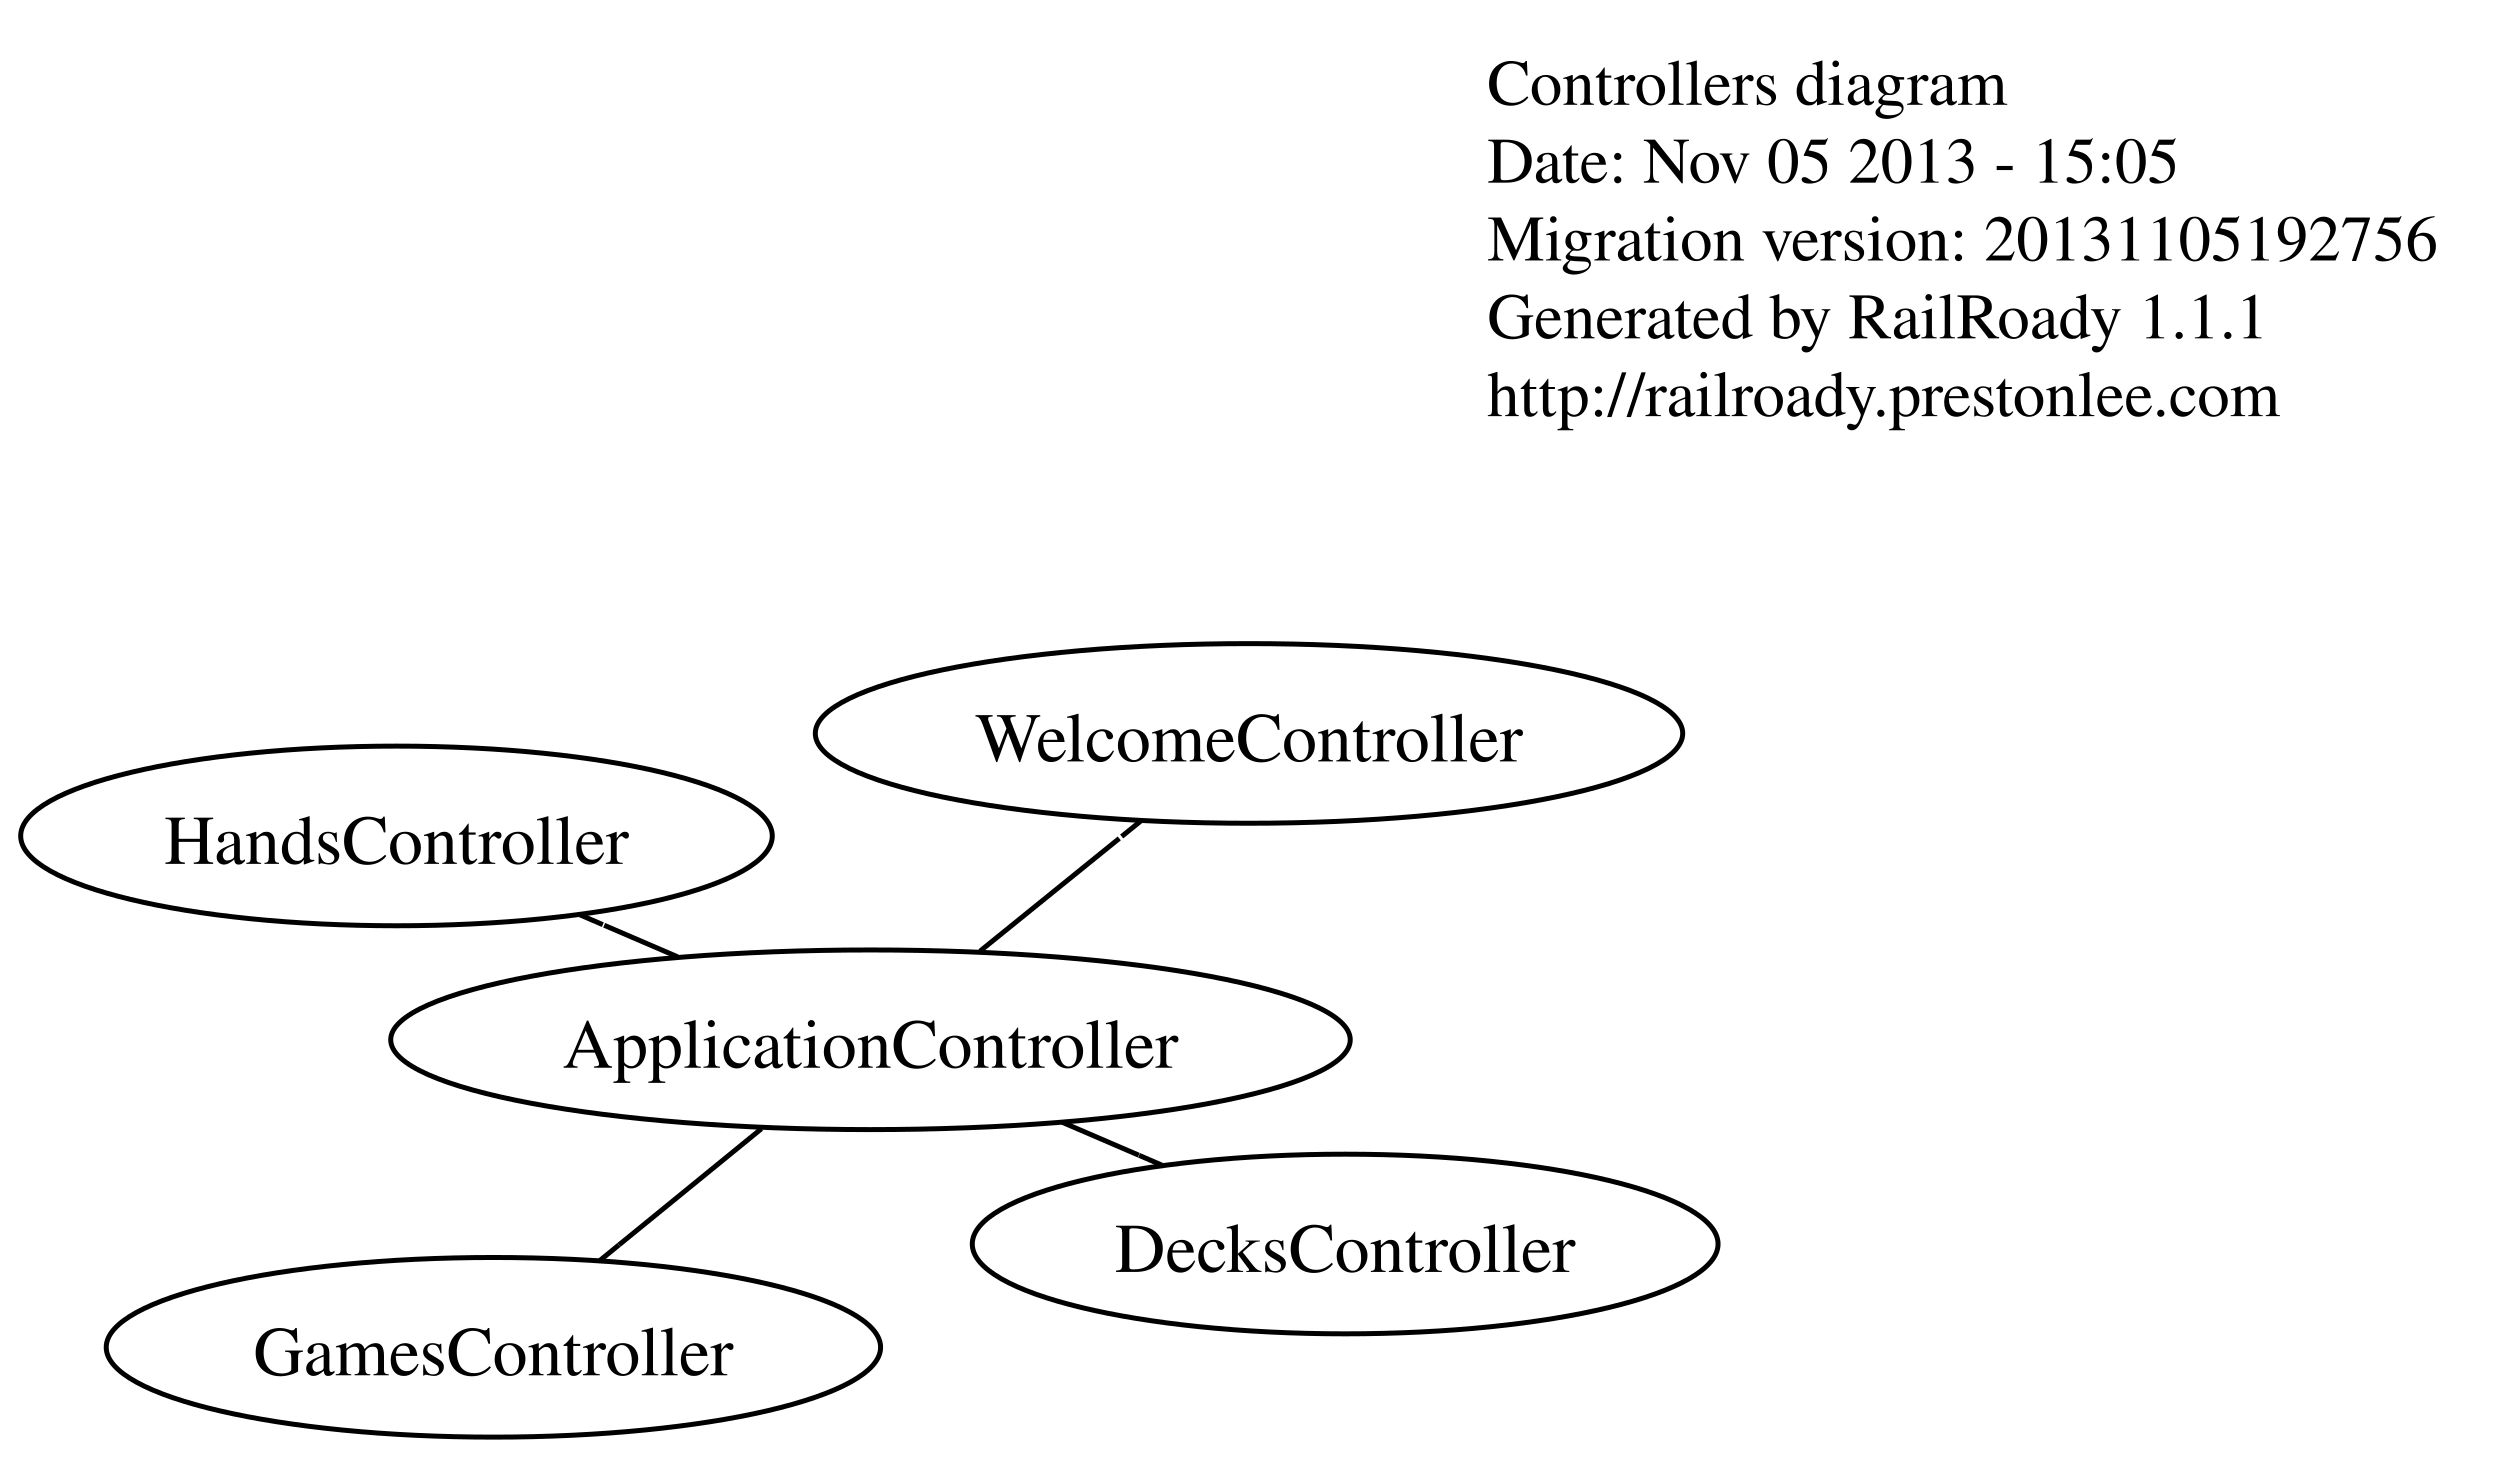
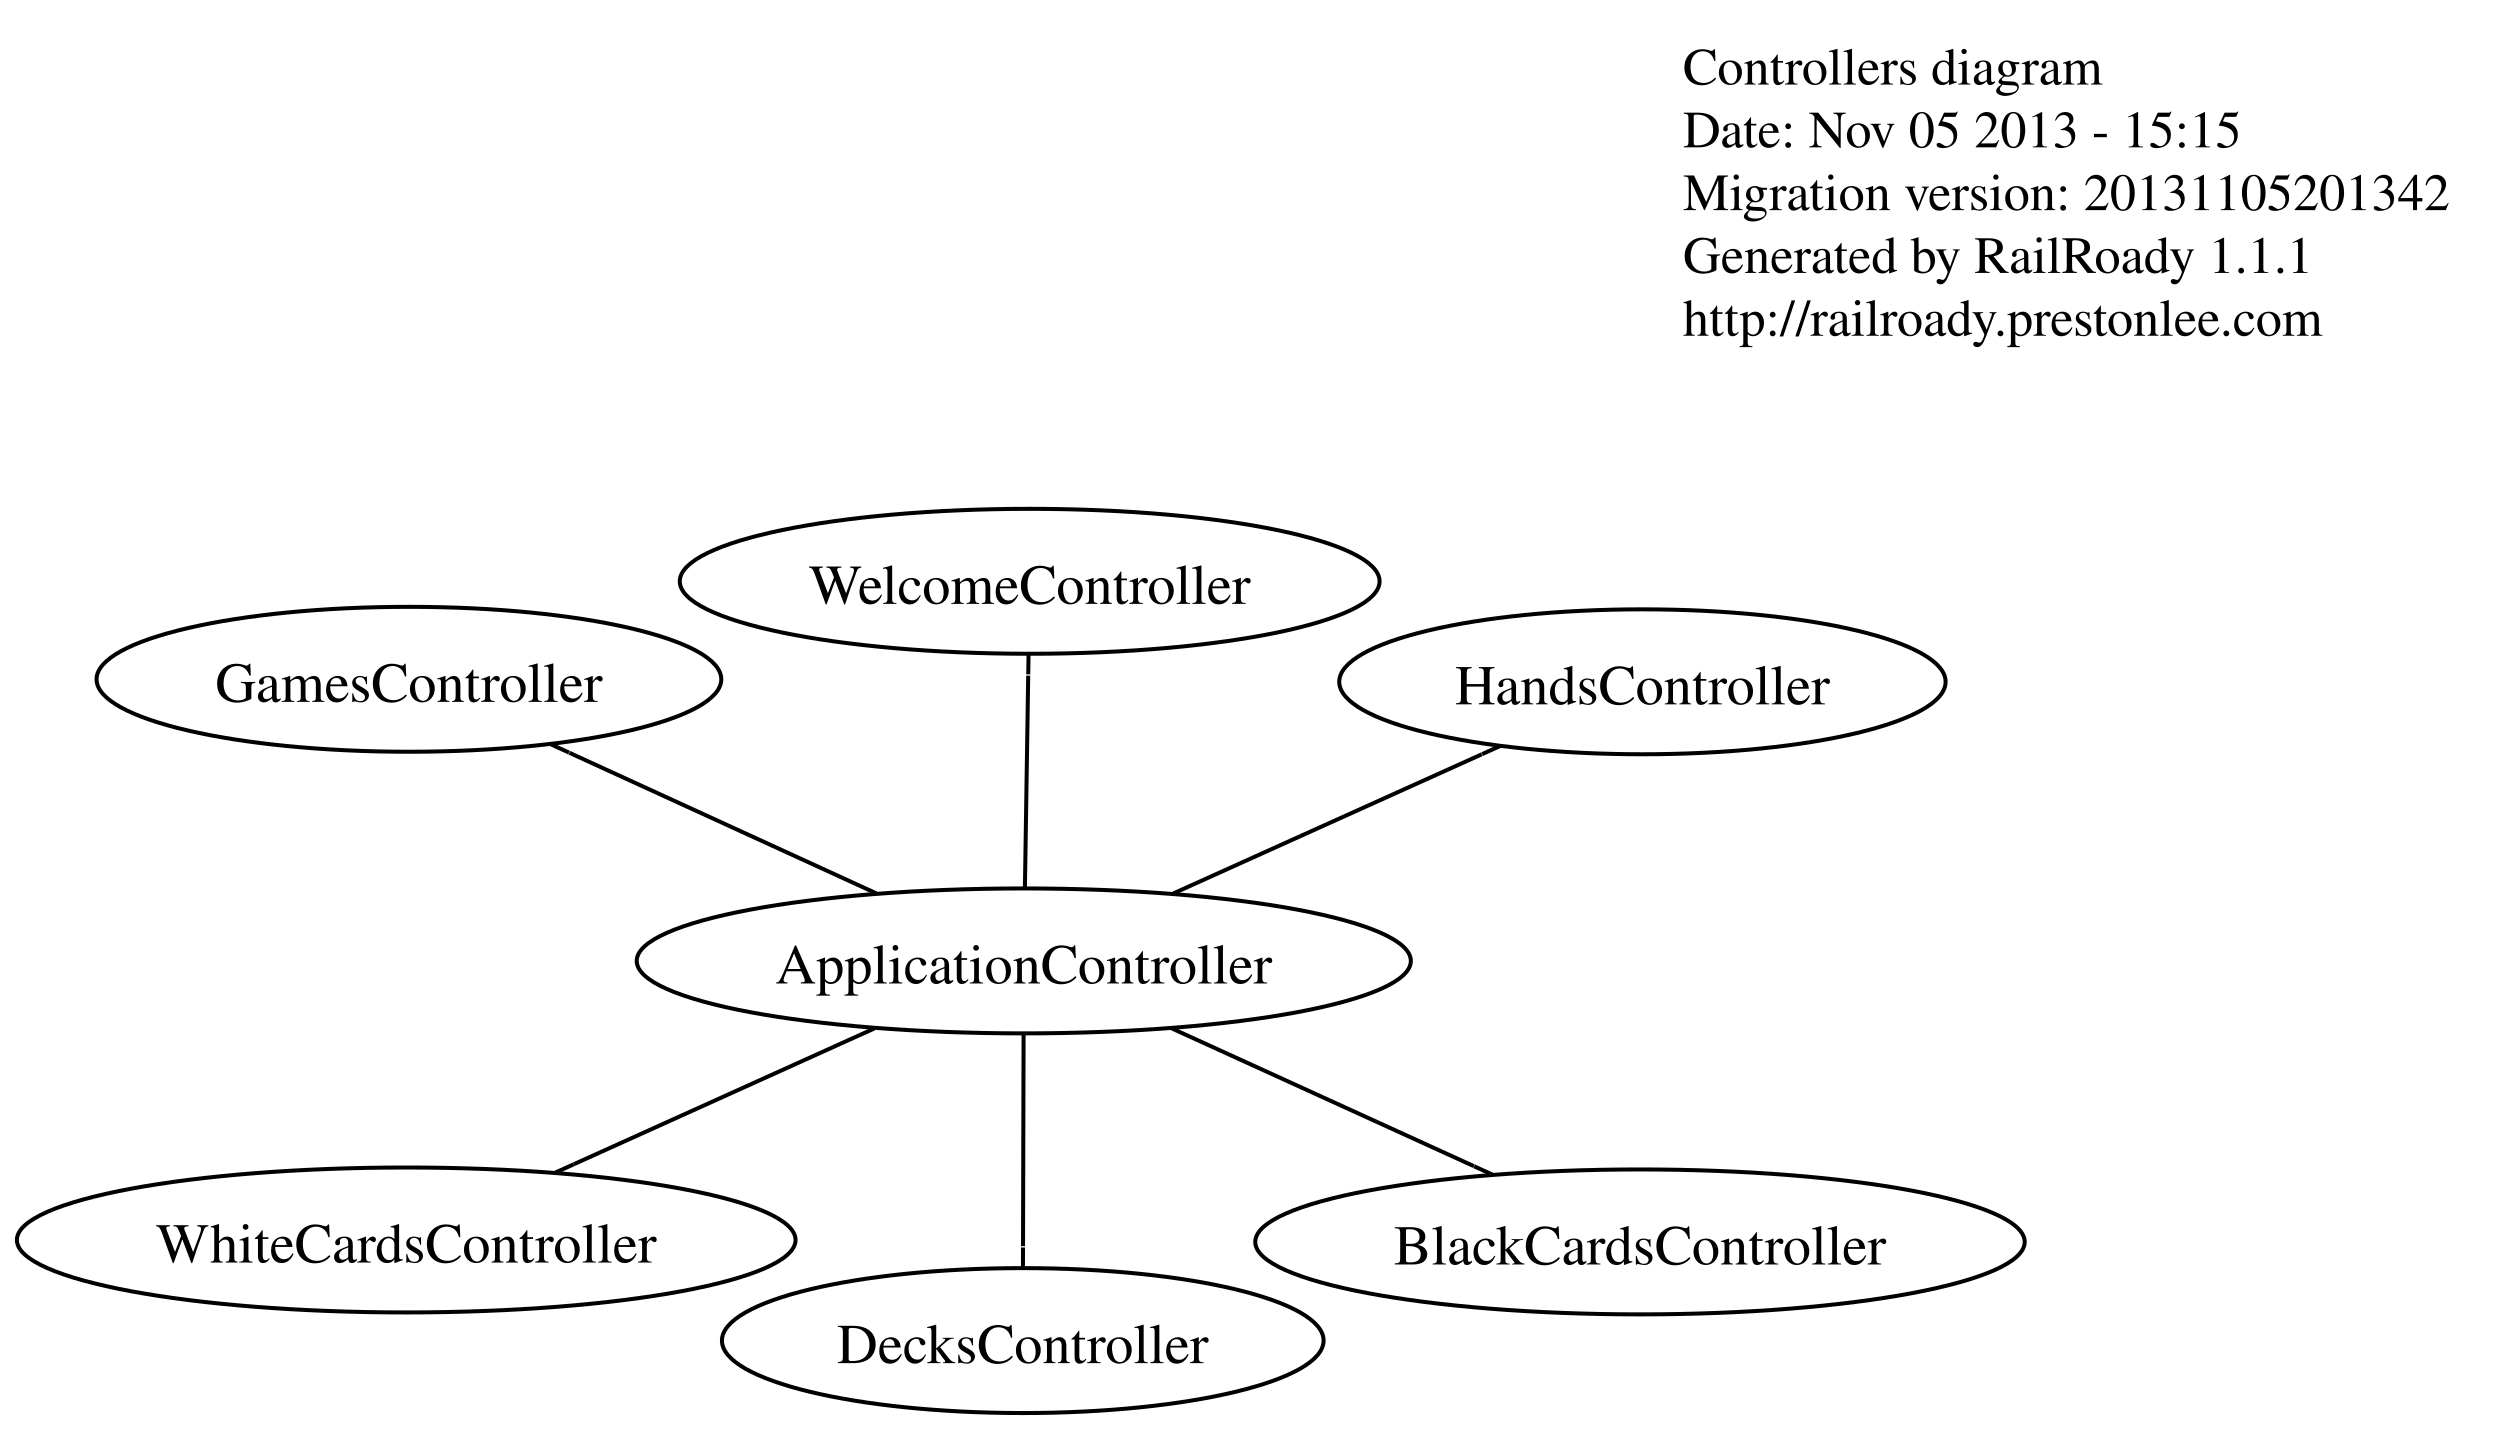
- <svg xmlns="http://www.w3.org/2000/svg" width="501pt" height="292pt" viewBox="0.00 0.00 500.90 292.00">
-   <g id="graph0" class="graph" transform="scale(1 1) rotate(0) translate(4 288)">
-     <polygon fill="white" stroke="white" points="-4,4 -4,-288 496.899,-288 496.899,4 -4,4" />
+ <svg xmlns="http://www.w3.org/2000/svg" width="621pt" height="355pt" viewBox="0.00 0.00 620.90 355.00">
+   <g id="graph0" class="graph" transform="scale(1 1) rotate(0) translate(4 351)">
+     <polygon fill="white" stroke="white" points="-4,4 -4,-351 616.899,-351 616.899,4 -4,4" />
    <g id="node1" class="node">
-       <text text-anchor="start" x="294" y="-267" font-family="Times,serif" font-size="13.00">Controllers diagram</text>
-       <text text-anchor="start" x="294" y="-251.4" font-family="Times,serif" font-size="13.00">Date: Nov 05 2013 - 15:05</text>
-       <text text-anchor="start" x="294" y="-235.8" font-family="Times,serif" font-size="13.00">Migration version: 20131105192756</text>
-       <text text-anchor="start" x="294" y="-220.2" font-family="Times,serif" font-size="13.00">Generated by RailRoady 1.1.1</text>
-       <text text-anchor="start" x="294" y="-204.6" font-family="Times,serif" font-size="13.00">http://railroady.prestonlee.com</text>
+       <text text-anchor="start" x="414" y="-330" font-family="Times,serif" font-size="13.00">Controllers diagram</text>
+       <text text-anchor="start" x="414" y="-314.4" font-family="Times,serif" font-size="13.00">Date: Nov 05 2013 - 15:15</text>
+       <text text-anchor="start" x="414" y="-298.8" font-family="Times,serif" font-size="13.00">Migration version: 20131105201342</text>
+       <text text-anchor="start" x="414" y="-283.2" font-family="Times,serif" font-size="13.00">Generated by RailRoady 1.1.1</text>
+       <text text-anchor="start" x="414" y="-267.6" font-family="Times,serif" font-size="13.00">http://railroady.prestonlee.com</text>
    </g>
    <g id="node2" class="node">
-       <ellipse fill="none" stroke="black" cx="170.395" cy="-79.627" rx="96.145" ry="18" />
-       <text text-anchor="middle" x="170.395" y="-74.027" font-family="Times,serif" font-size="14.00">ApplicationController</text>
+       <ellipse fill="none" stroke="black" cx="250.257" cy="-112.309" rx="96.145" ry="18" />
+       <text text-anchor="middle" x="250.257" y="-106.709" font-family="Times,serif" font-size="14.00">ApplicationController</text>
    </g>
    <g id="node3" class="node">
-       <ellipse fill="none" stroke="black" cx="265.522" cy="-38.701" rx="74.726" ry="18" />
-       <text text-anchor="middle" x="265.522" y="-33.101" font-family="Times,serif" font-size="14.00">DecksController</text>
+       <ellipse fill="none" stroke="black" cx="403.32" cy="-42.508" rx="95.57" ry="18" />
+       <text text-anchor="middle" x="403.32" y="-36.908" font-family="Times,serif" font-size="14.00">BlackCardsController</text>
    </g>
    <g id="edge1" class="edge">
-       <path fill="none" stroke="black" d="M208.813,-63.099C213.866,-60.925 219.063,-58.689 224.162,-56.495" />
-       <polyline fill="none" stroke="black" points="228.812,-54.495 224.219,-56.471 " />
+       <path fill="none" stroke="black" d="M286.919,-95.59C309.555,-85.267 338.646,-72.001 362.083,-61.313" />
+       <polyline fill="none" stroke="black" points="366.692,-59.211 362.142,-61.286 " />
    </g>
    <g id="node4" class="node">
-       <ellipse fill="none" stroke="black" cx="94.829" cy="-18" rx="77.592" ry="18" />
-       <text text-anchor="middle" x="94.829" y="-12.4" font-family="Times,serif" font-size="14.00">GamesController</text>
+       <ellipse fill="none" stroke="black" cx="250.006" cy="-18" rx="74.726" ry="18" />
+       <text text-anchor="middle" x="250.006" y="-12.4" font-family="Times,serif" font-size="14.00">DecksController</text>
    </g>
    <g id="edge2" class="edge">
-       <path fill="none" stroke="black" d="M148.538,-61.802C139.613,-54.523 129.237,-46.061 119.998,-38.526" />
-       <polyline fill="none" stroke="black" points="116.115,-35.36 119.99,-38.52 " />
+       <path fill="none" stroke="black" d="M250.209,-94.125C250.169,-79.121 250.112,-57.728 250.069,-41.44" />
+       <polyline fill="none" stroke="black" points="250.054,-36.128 250.068,-41.128 " />
    </g>
    <g id="node5" class="node">
-       <ellipse fill="none" stroke="black" cx="75.405" cy="-120.478" rx="75.31" ry="18" />
-       <text text-anchor="middle" x="75.405" y="-114.878" font-family="Times,serif" font-size="14.00">HandsController</text>
+       <ellipse fill="none" stroke="black" cx="97.526" cy="-182.263" rx="77.592" ry="18" />
+       <text text-anchor="middle" x="97.526" y="-176.663" font-family="Times,serif" font-size="14.00">GamesController</text>
    </g>
    <g id="edge3" class="edge">
-       <path fill="none" stroke="black" d="M131.759,-96.243C126.905,-98.33 121.923,-100.473 117.026,-102.579" />
-       <polyline fill="none" stroke="black" points="112.165,-104.669 116.758,-102.694 " />
+       <path fill="none" stroke="black" d="M213.674,-129.065C190.674,-139.599 160.994,-153.194 137.394,-164.003" />
+       <polyline fill="none" stroke="black" points="132.759,-166.126 137.304,-164.044 " />
    </g>
    <g id="node6" class="node">
-       <ellipse fill="none" stroke="black" cx="246.251" cy="-141.021" rx="86.915" ry="18" />
-       <text text-anchor="middle" x="246.251" y="-135.421" font-family="Times,serif" font-size="14.00">WelcomeController</text>
+       <ellipse fill="none" stroke="black" cx="403.929" cy="-181.641" rx="75.31" ry="18" />
+       <text text-anchor="middle" x="403.929" y="-176.041" font-family="Times,serif" font-size="14.00">HandsController</text>
    </g>
    <g id="edge4" class="edge">
-       <path fill="none" stroke="black" d="M192.336,-97.385C201.06,-104.446 211.165,-112.624 220.252,-119.98" />
-       <polyline fill="none" stroke="black" points="224.621,-123.516 220.735,-120.37 " />
+       <path fill="none" stroke="black" d="M287.457,-129.092C310.607,-139.537 340.369,-152.964 364.012,-163.631" />
+       <polyline fill="none" stroke="black" points="368.655,-165.726 364.098,-163.67 " />
+     </g>
+     <g id="node7" class="node">
+       <ellipse fill="none" stroke="black" cx="251.722" cy="-206.606" rx="86.915" ry="18" />
+       <text text-anchor="middle" x="251.722" y="-201.006" font-family="Times,serif" font-size="14.00">WelcomeController</text>
+     </g>
+     <g id="edge5" class="edge">
+       <path fill="none" stroke="black" d="M250.539,-130.49C250.773,-145.493 251.105,-166.883 251.358,-183.17" />
+       <polyline fill="none" stroke="black" points="251.441,-188.481 251.363,-183.481 " />
+     </g>
+     <g id="node8" class="node">
+       <ellipse fill="none" stroke="black" cx="96.855" cy="-42.99" rx="96.71" ry="18" />
+       <text text-anchor="middle" x="96.855" y="-37.39" font-family="Times,serif" font-size="14.00">WhiteCardsController</text>
+     </g>
+     <g id="edge6" class="edge">
+       <path fill="none" stroke="black" d="M213.123,-95.529C190.595,-85.349 161.795,-72.335 138.496,-61.807" />
+       <polyline fill="none" stroke="black" points="133.913,-59.736 138.469,-61.795 " />
    </g>
  </g>
</svg>
